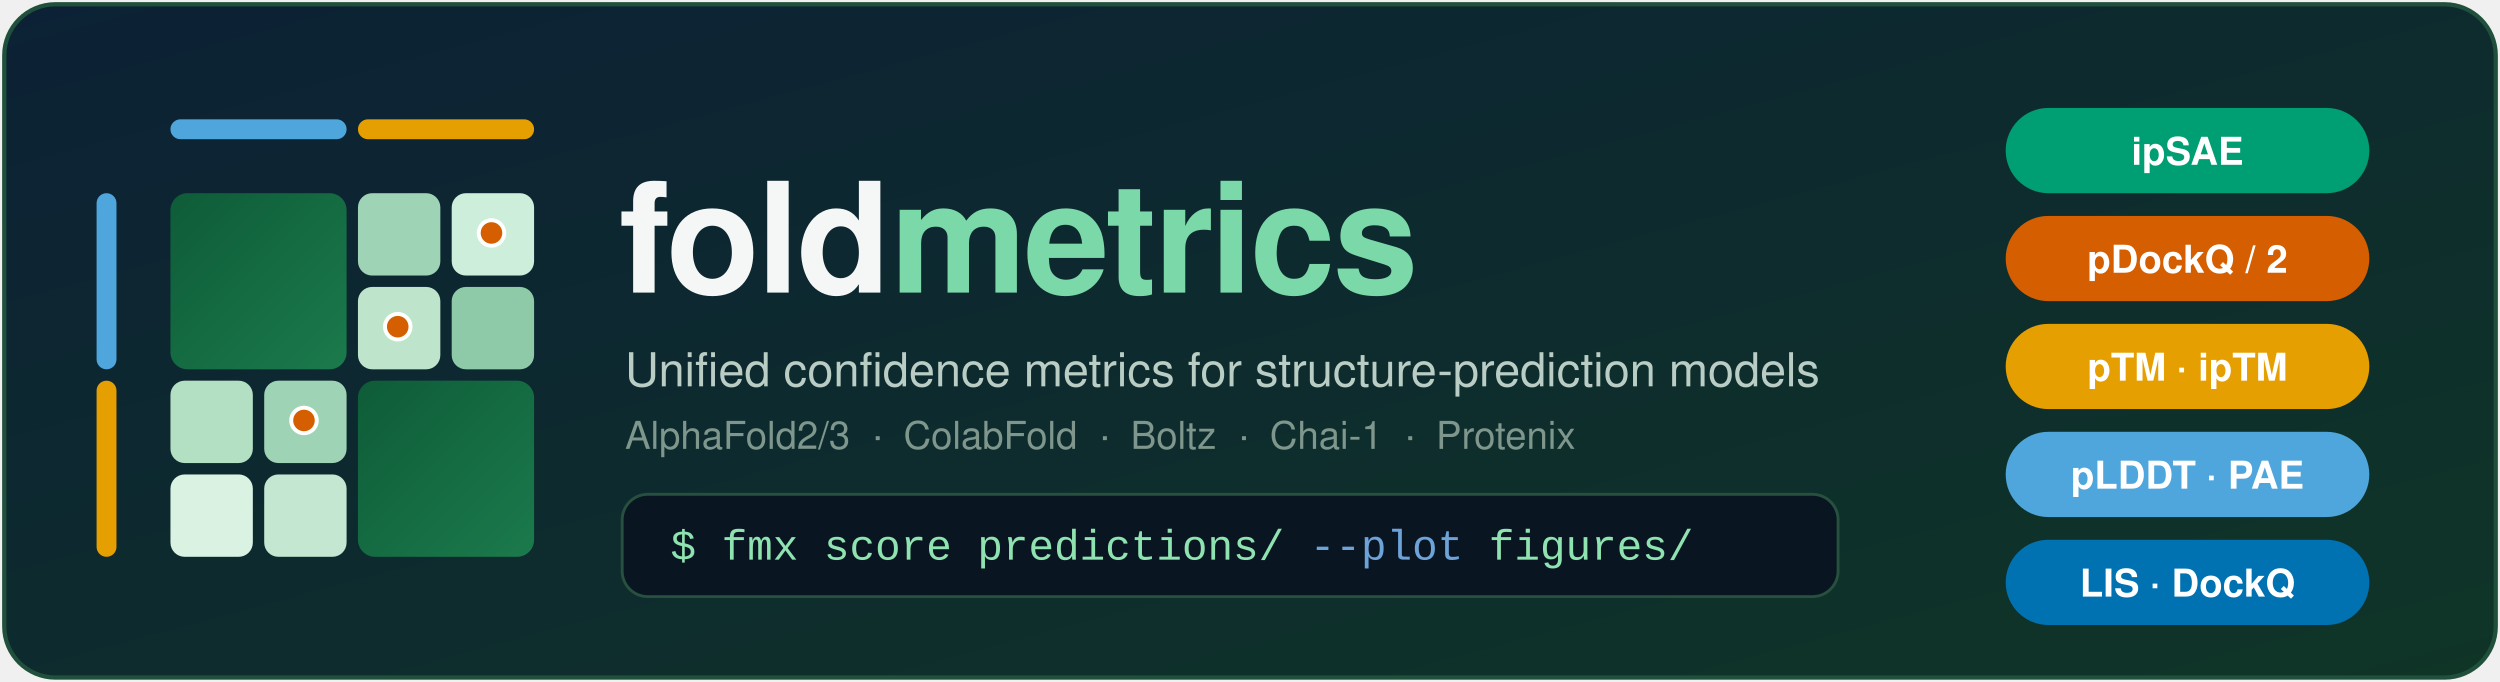
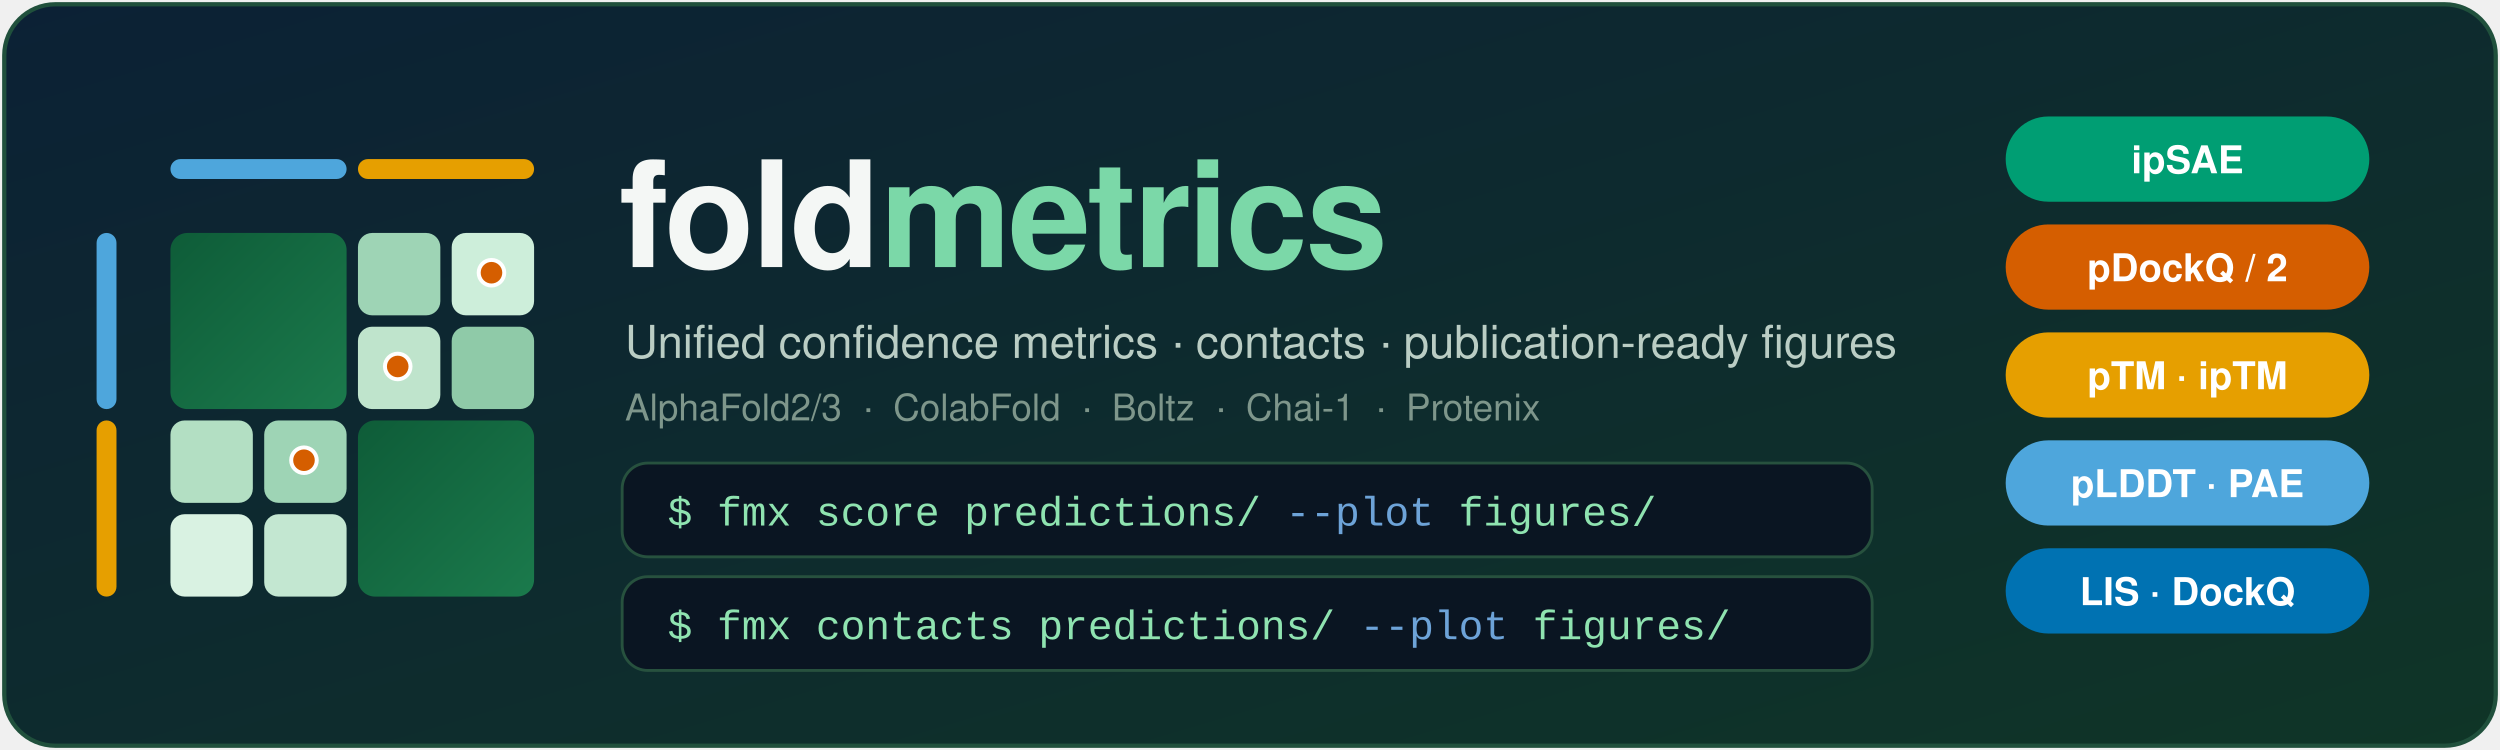
- <svg xmlns="http://www.w3.org/2000/svg" viewBox="0 0 880 240" width="880" height="240" role="img" aria-label="foldmetrics">
+ <svg xmlns="http://www.w3.org/2000/svg" viewBox="0 0 880 264" width="880" height="264" role="img" aria-label="foldmetrics">
  <defs>
    <linearGradient id="card" x1="0" y1="0" x2="1" y2="1">
      <stop offset="0" stop-color="#0c2135" />
      <stop offset="1" stop-color="#0f3527" />
    </linearGradient>
    <linearGradient id="diag" x1="0" y1="0" x2="1" y2="1">
      <stop offset="0" stop-color="#0e5c38" />
      <stop offset="1" stop-color="#1b7a4c" />
    </linearGradient>
  </defs>
-   <rect x="1.5" y="1.5" width="877" height="237" rx="18" fill="url(#card)" stroke="#20503c" stroke-width="1.5" />
-   <g transform="translate(46,54)">
+   <rect x="1.5" y="1.5" width="877" height="261" rx="18" fill="url(#card)" stroke="#20503c" stroke-width="1.5" />
+   <g transform="translate(46,68)">
    <rect x="14" y="-12" width="62" height="7" rx="3.5" fill="#4EA6DC" />
    <rect x="80" y="-12" width="62" height="7" rx="3.5" fill="#E69F00" />
    <rect x="-12" y="14" width="7" height="62" rx="3.5" fill="#4EA6DC" />
    <rect x="-12" y="80" width="7" height="62" rx="3.5" fill="#E69F00" />
    <g>
      <rect x="14" y="14" width="62" height="62" rx="6" fill="url(#diag)" />
      <rect x="80" y="80" width="62" height="62" rx="6" fill="url(#diag)" />
      <rect x="80" y="14" width="29" height="29" rx="5" fill="#9ed4b5" />
      <rect x="113" y="14" width="29" height="29" rx="5" fill="#cdeeda" />
      <rect x="80" y="47" width="29" height="29" rx="5" fill="#bfe4cc" />
      <rect x="113" y="47" width="29" height="29" rx="5" fill="#8fcaa8" />
      <rect x="14" y="80" width="29" height="29" rx="5" fill="#b3dfc3" />
      <rect x="47" y="80" width="29" height="29" rx="5" fill="#9ed4b5" />
      <rect x="14" y="113" width="29" height="29" rx="5" fill="#d9f2e2" />
      <rect x="47" y="113" width="29" height="29" rx="5" fill="#c3e7d1" />
    </g>
    <circle cx="94" cy="61" r="4.5" fill="#D55E00" stroke="#ffffff" stroke-width="1.4" />
    <circle cx="127" cy="28" r="4.5" fill="#D55E00" stroke="#ffffff" stroke-width="1.4" />
    <circle cx="61" cy="94" r="4.5" fill="#D55E00" stroke="#ffffff" stroke-width="1.4" />
  </g>
-   <text x="218" y="103" font-family="-apple-system, 'Segoe UI', Helvetica, Arial, sans-serif" font-size="54" font-weight="700" fill="#F4F7F5" letter-spacing="-1">fold<tspan fill="#7BD8A8">metrics</tspan>
+   <text x="218" y="94" font-family="-apple-system, 'Segoe UI', Helvetica, Arial, sans-serif" font-size="52" font-weight="700" fill="#F4F7F5" letter-spacing="-1">fold<tspan fill="#7BD8A8">metrics</tspan>
  </text>
-   <text x="220" y="136" font-family="-apple-system, 'Segoe UI', Helvetica, Arial, sans-serif" font-size="16.5" fill="#BACDC4">Unified confidence metrics for structure-prediction models</text>
-   <text x="220" y="158" font-family="-apple-system, 'Segoe UI', Helvetica, Arial, sans-serif" font-size="13.5" fill="#7E968B">AlphaFold2/3  ·  ColabFold  ·  Boltz  ·  Chai-1  ·  Protenix</text>
-   <rect x="219" y="174" width="428" height="36" rx="9" fill="#0a1522" stroke="#27513e" />
-   <text x="236" y="197" font-family="SFMono-Regular, Menlo, Consolas, 'Liberation Mono', monospace" font-size="15" fill="#8FE3B0">$ fmx score predictions/ <tspan fill="#6DA3D8">--plot</tspan> figures/</text>
+   <text x="220" y="126" font-family="-apple-system, 'Segoe UI', Helvetica, Arial, sans-serif" font-size="16" fill="#BACDC4">Unified confidence metrics · contacts · publication-ready figures</text>
+   <text x="220" y="148" font-family="-apple-system, 'Segoe UI', Helvetica, Arial, sans-serif" font-size="13" fill="#7E968B">AlphaFold2/3  ·  ColabFold  ·  Boltz  ·  Chai-1  ·  Protenix</text>
+   <rect x="219" y="163" width="440" height="33" rx="9" fill="#0a1522" stroke="#27513e" />
+   <text x="235" y="185" font-family="SFMono-Regular, Menlo, Consolas, 'Liberation Mono', monospace" font-size="14.5" fill="#8FE3B0">$ fmx score predictions/ <tspan fill="#6DA3D8">--plot</tspan> figures/</text>
+   <rect x="219" y="203" width="440" height="33" rx="9" fill="#0a1522" stroke="#27513e" />
+   <text x="235" y="225" font-family="SFMono-Regular, Menlo, Consolas, 'Liberation Mono', monospace" font-size="14.5" fill="#8FE3B0">$ fmx contacts predictions/ <tspan fill="#6DA3D8">--plot</tspan> figures/</text>
  <g font-family="-apple-system, 'Segoe UI', Helvetica, Arial, sans-serif" font-size="13.5" font-weight="600" text-anchor="middle">
-     <rect x="706" y="38" width="128" height="30" rx="15" fill="#009E73" />
-     <text x="770" y="58" fill="#ffffff">ipSAE</text>
-     <rect x="706" y="76" width="128" height="30" rx="15" fill="#D55E00" />
-     <text x="770" y="96" fill="#ffffff">pDockQ / 2</text>
-     <rect x="706" y="114" width="128" height="30" rx="15" fill="#E69F00" />
-     <text x="770" y="134" fill="#ffffff">pTM · ipTM</text>
-     <rect x="706" y="152" width="128" height="30" rx="15" fill="#4EA6DC" />
-     <text x="770" y="172" fill="#ffffff">pLDDT · PAE</text>
-     <rect x="706" y="190" width="128" height="30" rx="15" fill="#0072B2" />
-     <text x="770" y="210" fill="#ffffff">LIS · DockQ</text>
+     <rect x="706" y="41" width="128" height="30" rx="15" fill="#009E73" />
+     <text x="770" y="61" fill="#ffffff">ipSAE</text>
+     <rect x="706" y="79" width="128" height="30" rx="15" fill="#D55E00" />
+     <text x="770" y="99" fill="#ffffff">pDockQ / 2</text>
+     <rect x="706" y="117" width="128" height="30" rx="15" fill="#E69F00" />
+     <text x="770" y="137" fill="#ffffff">pTM · ipTM</text>
+     <rect x="706" y="155" width="128" height="30" rx="15" fill="#4EA6DC" />
+     <text x="770" y="175" fill="#ffffff">pLDDT · PAE</text>
+     <rect x="706" y="193" width="128" height="30" rx="15" fill="#0072B2" />
+     <text x="770" y="213" fill="#ffffff">LIS · DockQ</text>
  </g>
</svg>
